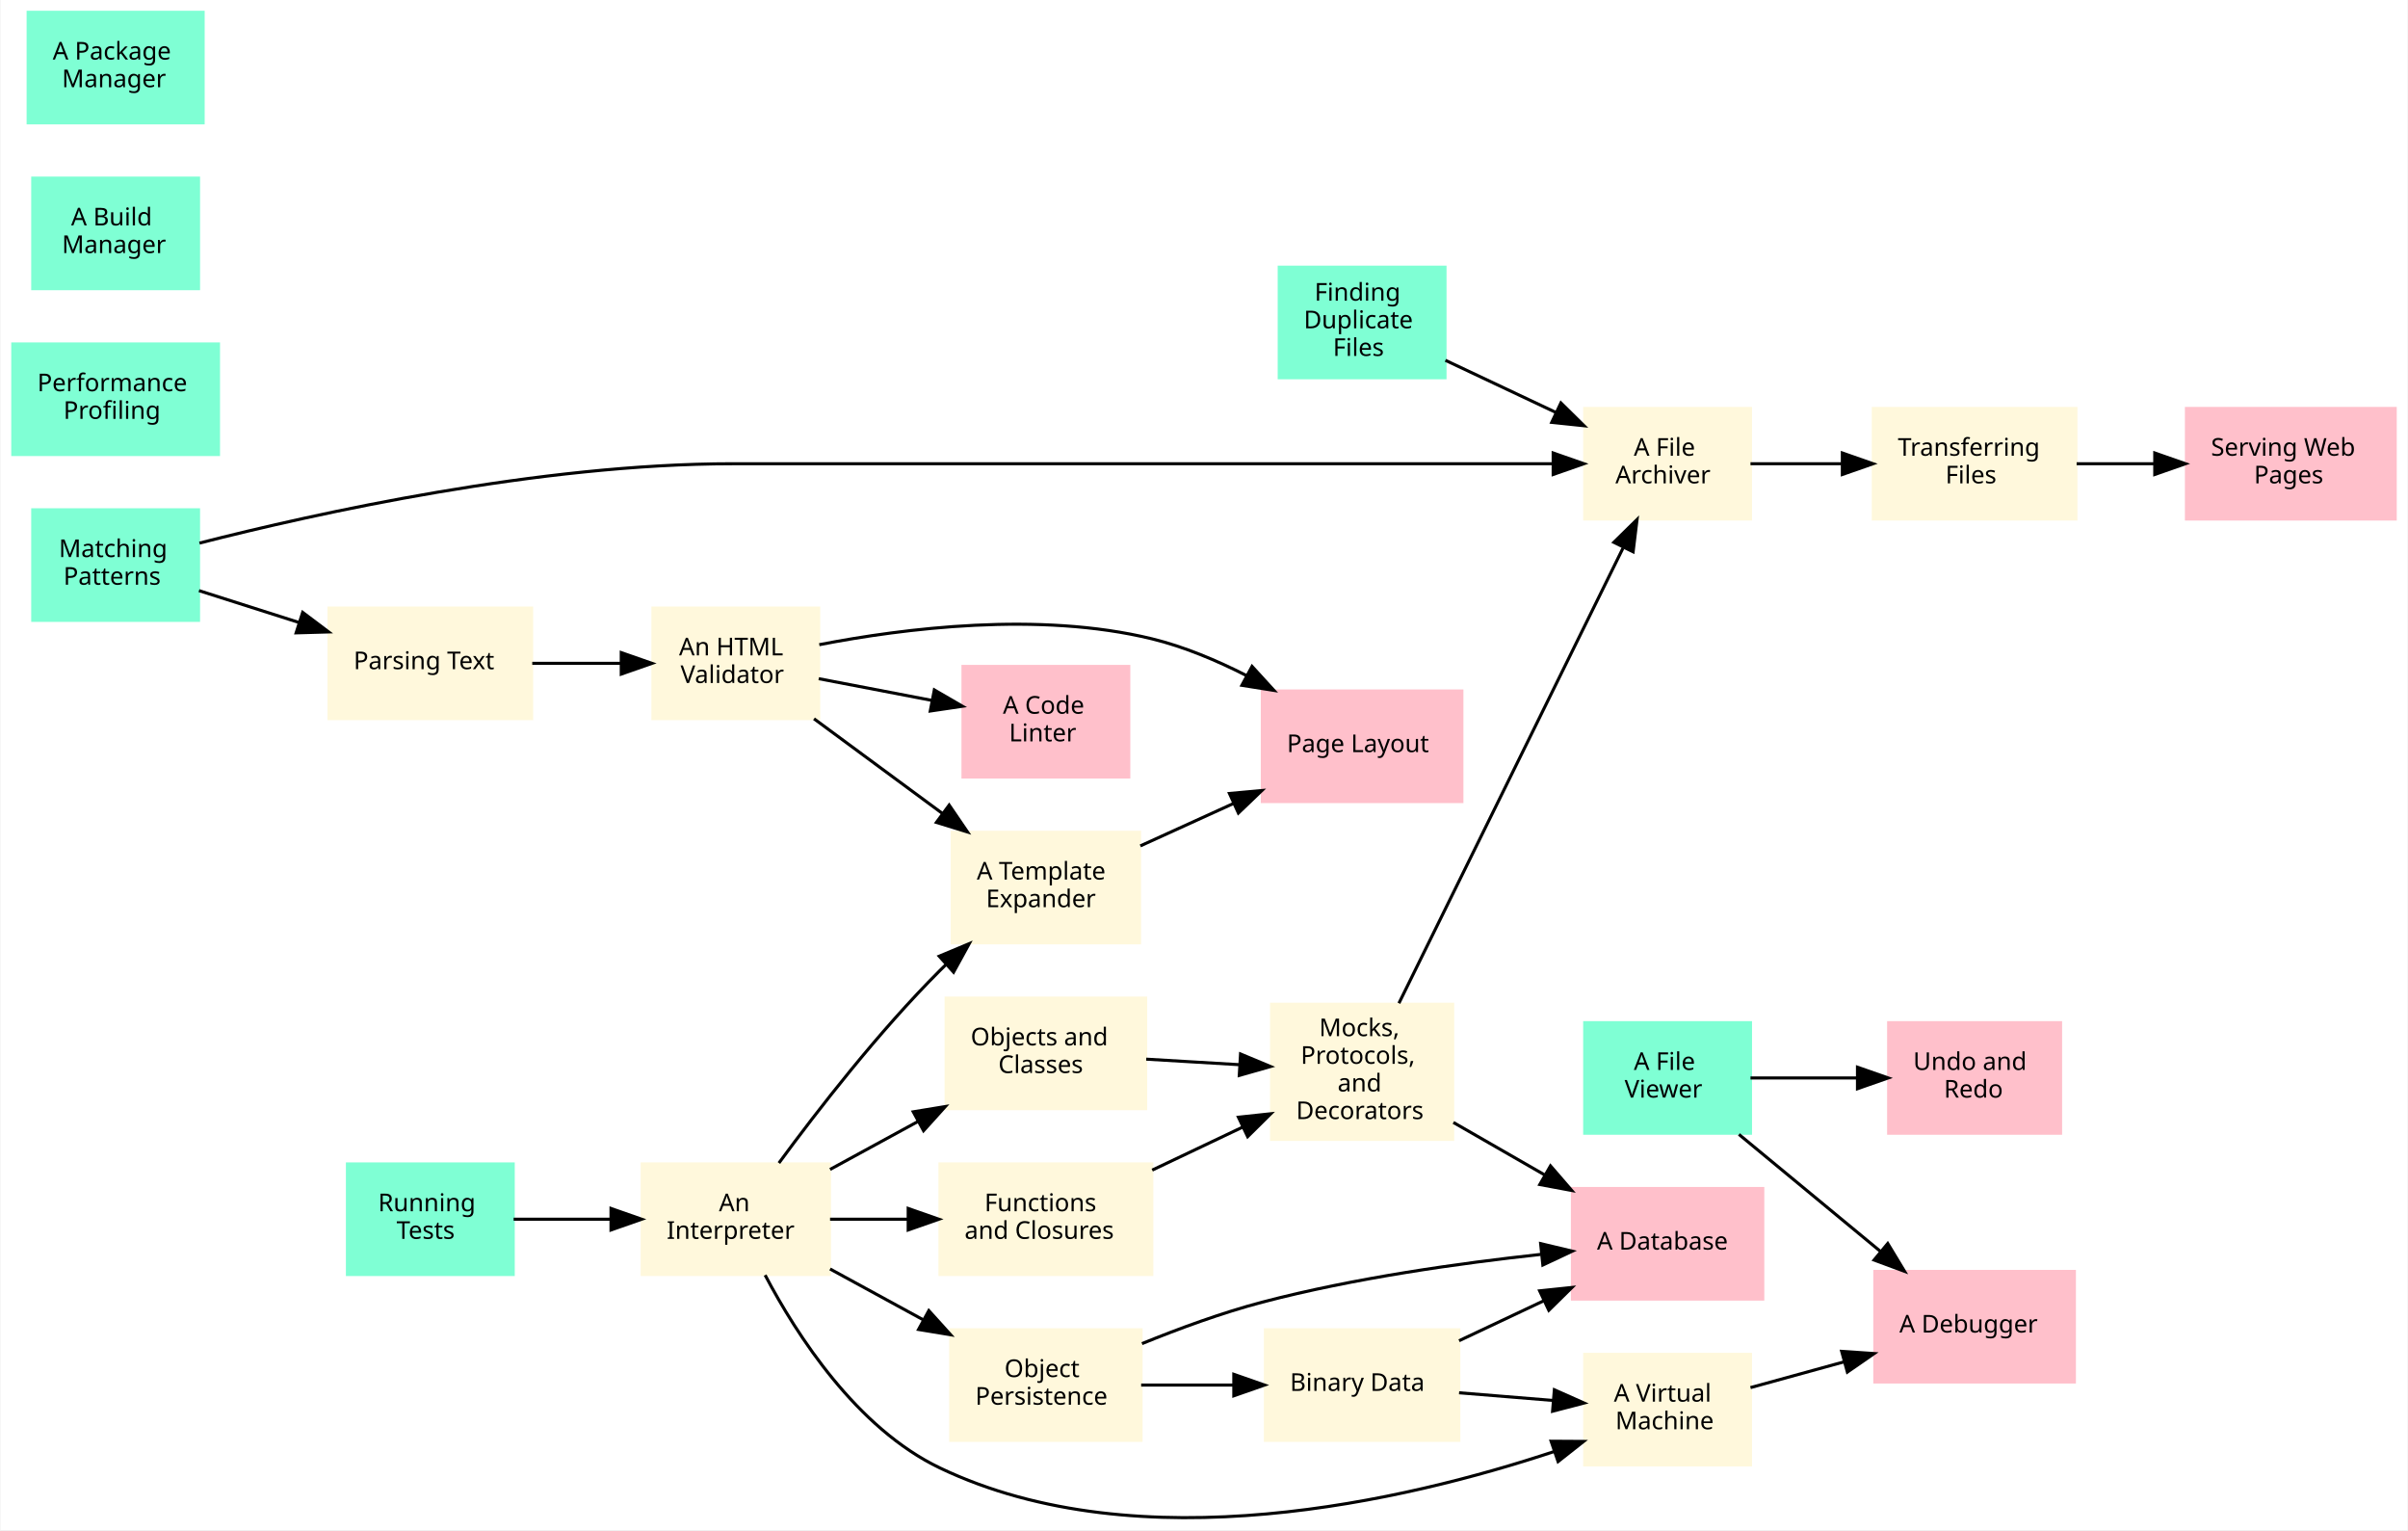
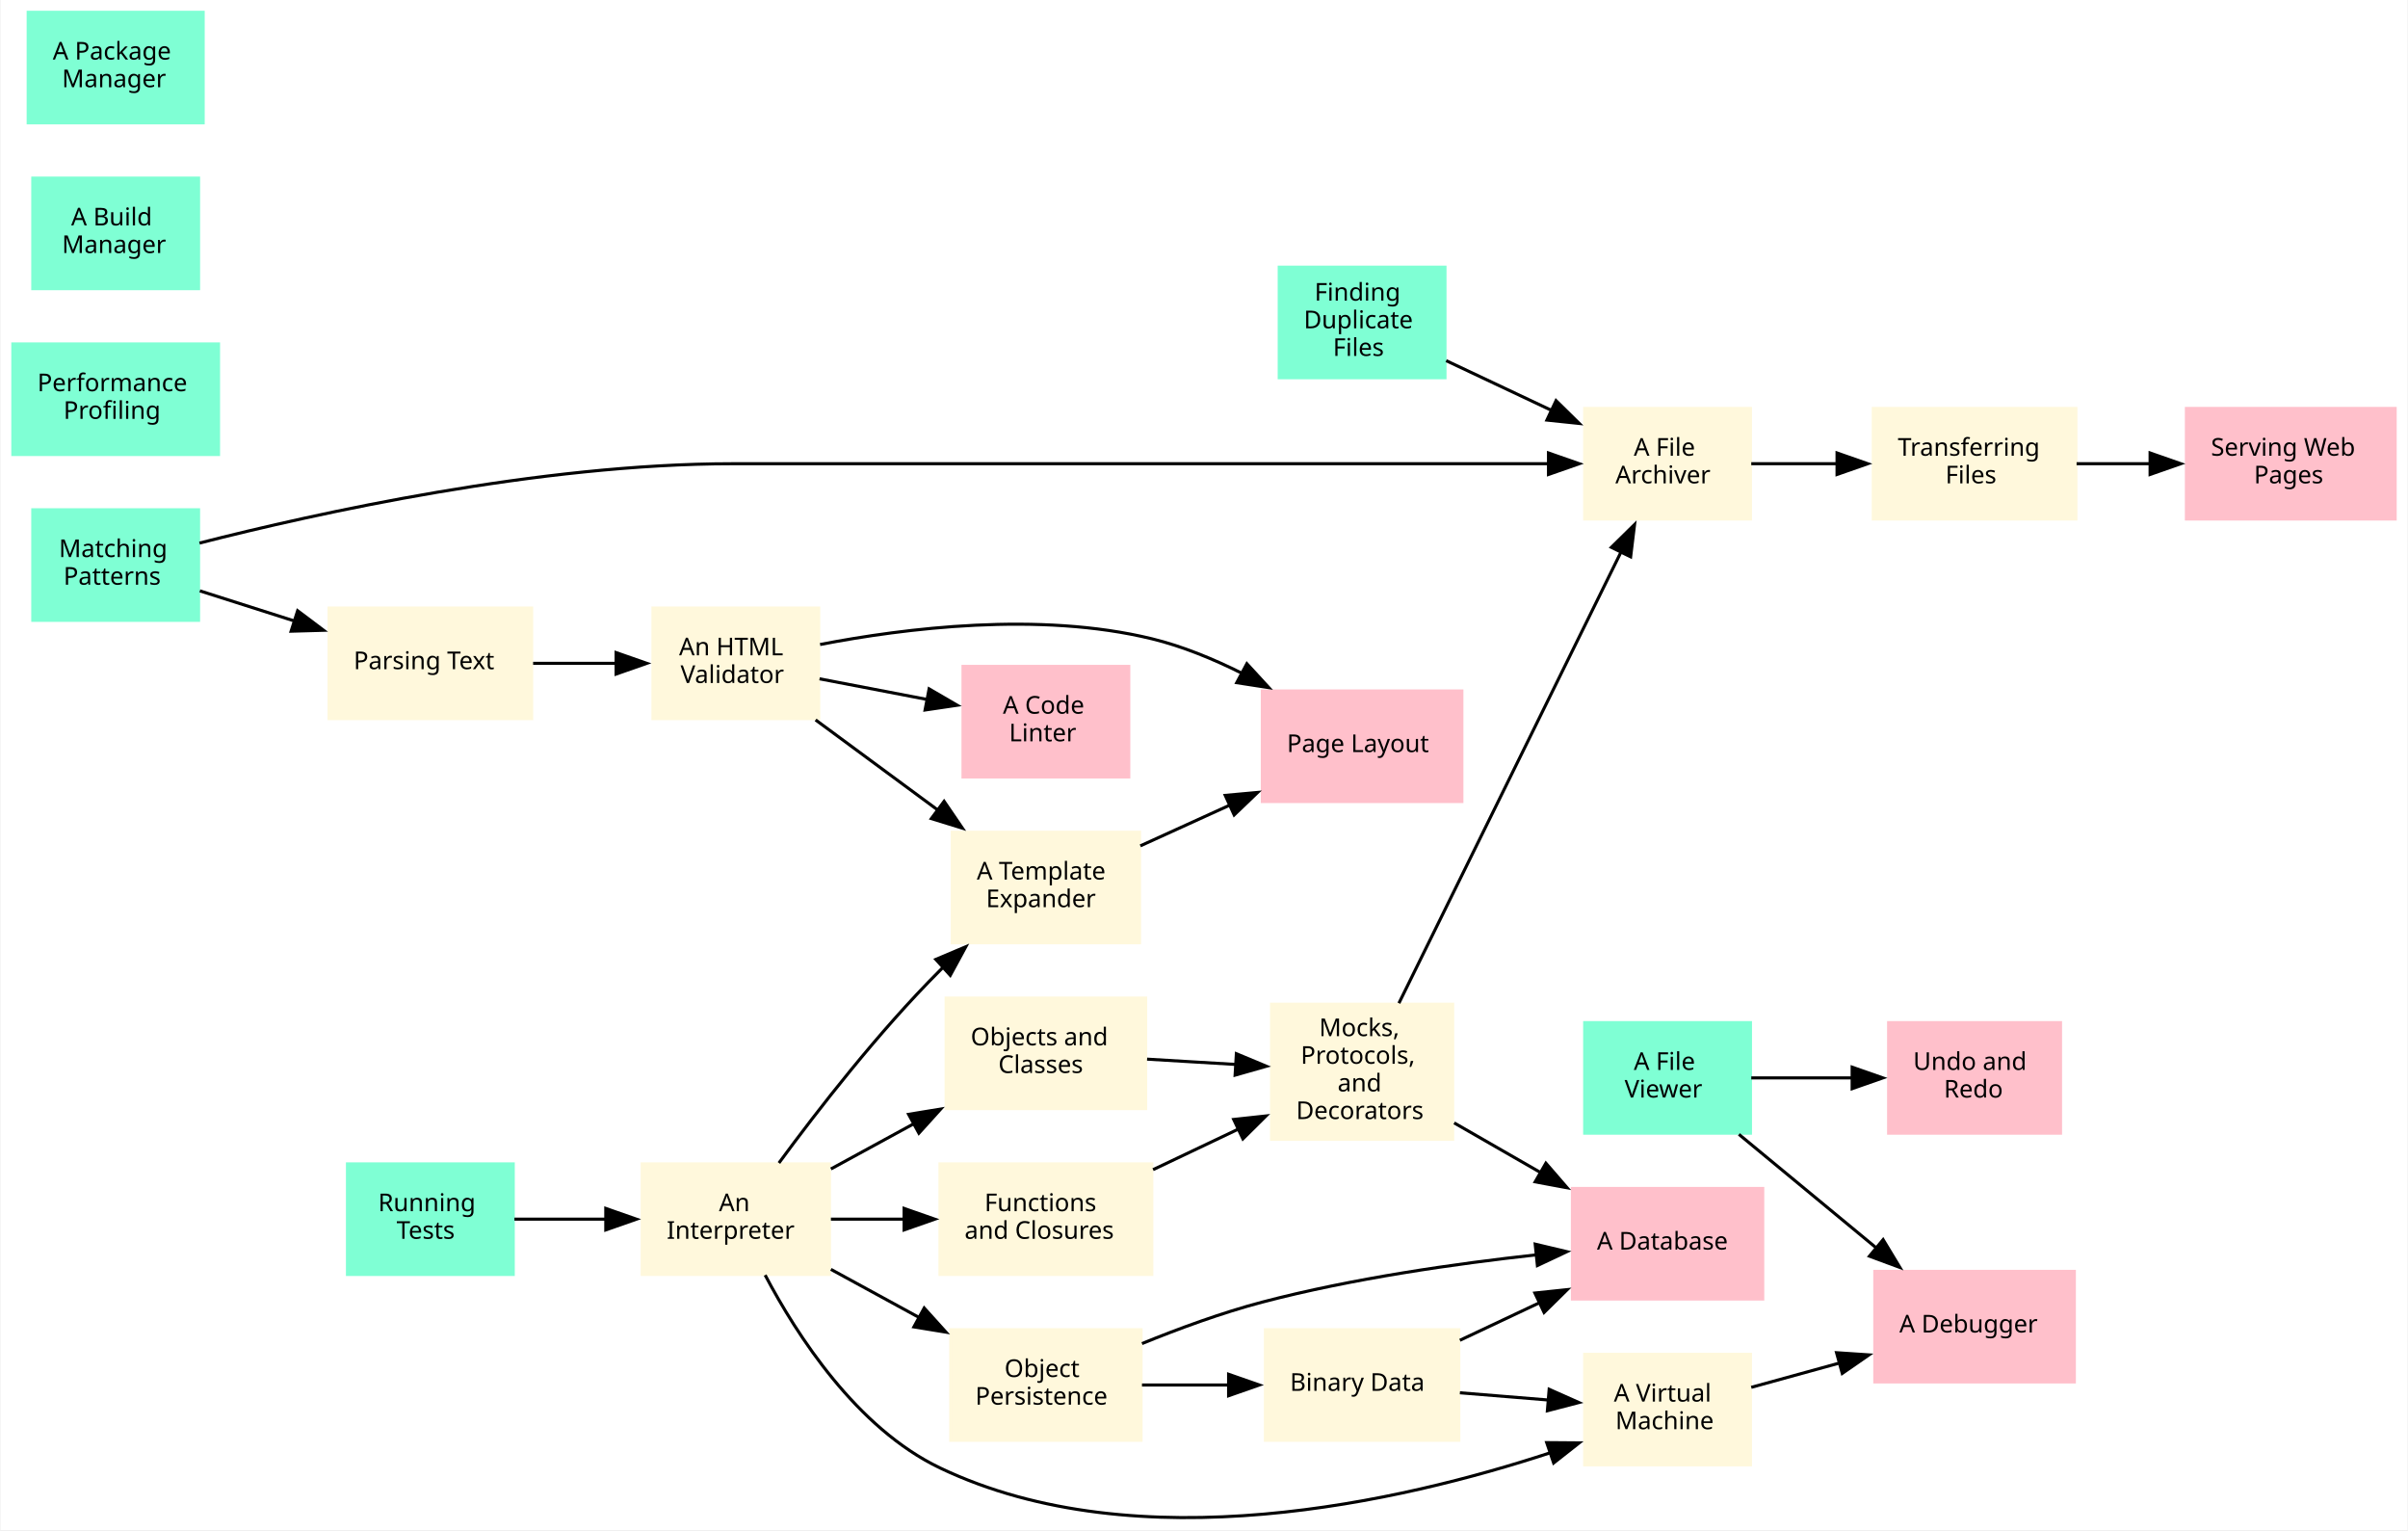
- <svg xmlns="http://www.w3.org/2000/svg" width="784pt" height="498pt" viewBox="0.00 0.00 784.00 498.21">
-   <g id="graph0" class="graph" transform="scale(1 1) rotate(0) translate(4 494.21)">
-     <polygon fill="white" stroke="none" points="-4,4 -4,-494.21 780,-494.21 780,4 -4,4" />
+ <svg xmlns="http://www.w3.org/2000/svg" width="784pt" height="498pt" viewBox="0.00 0.00 784.00 498.23">
+   <g id="graph0" class="graph" transform="scale(1 1) rotate(0) translate(4 494.23)">
+     <polygon fill="white" stroke="none" points="-4,4 -4,-494.23 780,-494.23 780,4 -4,4" />
    <g id="node1" class="node">
-       <polygon fill="aquamarine" stroke="aquamarine" points="466.5,-407.21 412.5,-407.21 412.5,-371.21 466.5,-371.21 466.5,-407.21" />
-       <text text-anchor="start" x="424" y="-396.31" font-family="Verdana" font-size="8.00">Finding</text>
-       <text text-anchor="start" x="420.5" y="-387.31" font-family="Verdana" font-size="8.00">Duplicate</text>
-       <text text-anchor="start" x="430" y="-378.31" font-family="Verdana" font-size="8.00">Files</text>
+       <polygon fill="aquamarine" stroke="aquamarine" points="466.5,-407.23 412.5,-407.23 412.5,-371.23 466.5,-371.23 466.5,-407.23" />
+       <text text-anchor="start" x="424" y="-396.33" font-family="Verdana" font-size="8.00">Finding</text>
+       <text text-anchor="start" x="420.5" y="-387.33" font-family="Verdana" font-size="8.00">Duplicate</text>
+       <text text-anchor="start" x="430" y="-378.33" font-family="Verdana" font-size="8.00">Files</text>
    </g>
    <g id="node9" class="node">
-       <polygon fill="cornsilk" stroke="cornsilk" points="566,-361.21 512,-361.21 512,-325.21 566,-325.21 566,-361.21" />
-       <text text-anchor="start" x="528" y="-345.81" font-family="Verdana" font-size="8.00">A File</text>
-       <text text-anchor="start" x="522" y="-336.81" font-family="Verdana" font-size="8.00">Archiver</text>
+       <polygon fill="cornsilk" stroke="cornsilk" points="566,-361.23 512,-361.23 512,-325.23 566,-325.23 566,-361.23" />
+       <text text-anchor="start" x="528" y="-345.83" font-family="Verdana" font-size="8.00">A File</text>
+       <text text-anchor="start" x="522" y="-336.83" font-family="Verdana" font-size="8.00">Archiver</text>
    </g>
    <g id="edge9" class="edge">
-       <path fill="none" stroke="black" d="M466.63,-376.89C477.67,-371.68 490.69,-365.53 502.58,-359.93" />
-       <polygon fill="black" stroke="black" points="504.25,-363.01 511.8,-355.58 501.26,-356.68 504.25,-363.01" />
+       <path fill="none" stroke="black" d="M466.88,-376.79C477.51,-371.77 489.94,-365.91 501.41,-360.5" />
+       <polygon fill="black" stroke="black" points="502.67,-363.77 510.23,-356.34 499.69,-357.44 502.67,-363.77" />
    </g>
    <g id="node2" class="node">
-       <polygon fill="aquamarine" stroke="aquamarine" points="60.5,-328.21 6.5,-328.21 6.5,-292.21 60.5,-292.21 60.5,-328.21" />
-       <text text-anchor="start" x="15" y="-312.81" font-family="Verdana" font-size="8.00">Matching</text>
-       <text text-anchor="start" x="16.5" y="-303.81" font-family="Verdana" font-size="8.00">Patterns</text>
+       <polygon fill="aquamarine" stroke="aquamarine" points="60.5,-328.23 6.5,-328.23 6.5,-292.23 60.5,-292.23 60.5,-328.23" />
+       <text text-anchor="start" x="15" y="-312.83" font-family="Verdana" font-size="8.00">Matching</text>
+       <text text-anchor="start" x="16.5" y="-303.83" font-family="Verdana" font-size="8.00">Patterns</text>
    </g>
    <g id="node3" class="node">
-       <polygon fill="cornsilk" stroke="cornsilk" points="169,-296.21 103,-296.21 103,-260.21 169,-260.21 169,-296.21" />
-       <text text-anchor="start" x="111" y="-276.31" font-family="Verdana" font-size="8.00">Parsing Text</text>
+       <polygon fill="cornsilk" stroke="cornsilk" points="169,-296.23 103,-296.23 103,-260.23 169,-260.23 169,-296.23" />
+       <text text-anchor="start" x="111" y="-276.33" font-family="Verdana" font-size="8.00">Parsing Text</text>
    </g>
    <g id="edge1" class="edge">
-       <path fill="none" stroke="black" d="M60.64,-301.89C70.63,-298.71 82.28,-295 93.36,-291.47" />
-       <polygon fill="black" stroke="black" points="94.42,-294.81 102.88,-288.44 92.29,-288.14 94.42,-294.81" />
+       <path fill="none" stroke="black" d="M60.91,-301.83C70.4,-298.8 81.38,-295.31 91.92,-291.95" />
+       <polygon fill="black" stroke="black" points="92.77,-295.36 101.23,-288.99 90.64,-288.69 92.77,-295.36" />
    </g>
    <g id="edge7" class="edge">
-       <path fill="none" stroke="black" d="M60.8,-317.37C98.82,-327.08 171.51,-343.21 234.5,-343.21 234.5,-343.21 234.5,-343.21 337.5,-343.21 394.86,-343.21 461.44,-343.21 501.62,-343.21" />
-       <polygon fill="black" stroke="black" points="501.73,-346.71 511.73,-343.21 501.73,-339.71 501.73,-346.71" />
+       <path fill="none" stroke="black" d="M60.8,-317.39C98.82,-327.1 171.51,-343.23 234.5,-343.23 234.5,-343.23 234.5,-343.23 337.5,-343.23 394.25,-343.23 460.03,-343.23 500.32,-343.23" />
+       <polygon fill="black" stroke="black" points="500.21,-346.73 510.21,-343.23 500.21,-339.73 500.21,-346.73" />
    </g>
    <g id="node10" class="node">
-       <polygon fill="cornsilk" stroke="cornsilk" points="262.5,-296.21 208.5,-296.21 208.5,-260.21 262.5,-260.21 262.5,-296.21" />
-       <text text-anchor="start" x="217" y="-280.81" font-family="Verdana" font-size="8.00">An HTML</text>
-       <text text-anchor="start" x="217.5" y="-271.81" font-family="Verdana" font-size="8.00">Validator</text>
+       <polygon fill="cornsilk" stroke="cornsilk" points="262.5,-296.23 208.5,-296.23 208.5,-260.23 262.5,-260.23 262.5,-296.23" />
+       <text text-anchor="start" x="217" y="-280.83" font-family="Verdana" font-size="8.00">An HTML</text>
+       <text text-anchor="start" x="217.5" y="-271.83" font-family="Verdana" font-size="8.00">Validator</text>
    </g>
    <g id="edge10" class="edge">
-       <path fill="none" stroke="black" d="M169.2,-278.21C178.38,-278.21 188.46,-278.21 197.89,-278.21" />
-       <polygon fill="black" stroke="black" points="198.19,-281.71 208.19,-278.21 198.19,-274.71 198.19,-281.71" />
+       <path fill="none" stroke="black" d="M169.47,-278.23C178.17,-278.23 187.66,-278.23 196.63,-278.23" />
+       <polygon fill="black" stroke="black" points="196.5,-281.73 206.5,-278.23 196.5,-274.73 196.5,-281.73" />
    </g>
    <g id="node4" class="node">
-       <polygon fill="aquamarine" stroke="aquamarine" points="163,-115.21 109,-115.21 109,-79.21 163,-79.21 163,-115.21" />
-       <text text-anchor="start" x="119" y="-99.81" font-family="Verdana" font-size="8.00">Running</text>
-       <text text-anchor="start" x="125" y="-90.81" font-family="Verdana" font-size="8.00">Tests</text>
+       <polygon fill="aquamarine" stroke="aquamarine" points="163,-115.23 109,-115.23 109,-79.23 163,-79.23 163,-115.23" />
+       <text text-anchor="start" x="119" y="-99.83" font-family="Verdana" font-size="8.00">Running</text>
+       <text text-anchor="start" x="125" y="-90.83" font-family="Verdana" font-size="8.00">Tests</text>
    </g>
    <g id="node5" class="node">
-       <polygon fill="cornsilk" stroke="cornsilk" points="266,-115.21 205,-115.21 205,-79.21 266,-79.21 266,-115.21" />
-       <text text-anchor="start" x="230" y="-99.81" font-family="Verdana" font-size="8.00">An</text>
-       <text text-anchor="start" x="213" y="-90.81" font-family="Verdana" font-size="8.00">Interpreter</text>
+       <polygon fill="cornsilk" stroke="cornsilk" points="266,-115.23 205,-115.23 205,-79.23 266,-79.23 266,-115.23" />
+       <text text-anchor="start" x="230" y="-99.83" font-family="Verdana" font-size="8.00">An</text>
+       <text text-anchor="start" x="213" y="-90.83" font-family="Verdana" font-size="8.00">Interpreter</text>
    </g>
    <g id="edge2" class="edge">
-       <path fill="none" stroke="black" d="M163.13,-97.21C172.77,-97.21 183.94,-97.21 194.53,-97.21" />
-       <polygon fill="black" stroke="black" points="194.85,-100.71 204.85,-97.21 194.85,-93.71 194.85,-100.71" />
+       <path fill="none" stroke="black" d="M163.38,-97.23C172.65,-97.23 183.28,-97.23 193.46,-97.23" />
+       <polygon fill="black" stroke="black" points="193.14,-100.73 203.14,-97.23 193.14,-93.73 193.14,-100.73" />
    </g>
    <g id="node6" class="node">
-       <polygon fill="cornsilk" stroke="cornsilk" points="369,-169.21 304,-169.21 304,-133.21 369,-133.21 369,-169.21" />
-       <text text-anchor="start" x="312" y="-153.81" font-family="Verdana" font-size="8.00">Objects and</text>
-       <text text-anchor="start" x="321" y="-144.81" font-family="Verdana" font-size="8.00">Classes</text>
+       <polygon fill="cornsilk" stroke="cornsilk" points="369,-169.23 304,-169.23 304,-133.23 369,-133.23 369,-169.23" />
+       <text text-anchor="start" x="312" y="-153.83" font-family="Verdana" font-size="8.00">Objects and</text>
+       <text text-anchor="start" x="321" y="-144.83" font-family="Verdana" font-size="8.00">Classes</text>
    </g>
    <g id="edge3" class="edge">
-       <path fill="none" stroke="black" d="M266.2,-113.42C275.18,-118.31 285.2,-123.78 294.77,-129" />
-       <polygon fill="black" stroke="black" points="293.3,-132.18 303.75,-133.9 296.65,-126.03 293.3,-132.18" />
+       <path fill="none" stroke="black" d="M266.47,-113.58C274.99,-118.23 284.43,-123.38 293.52,-128.33" />
+       <polygon fill="black" stroke="black" points="291.78,-131.37 302.24,-133.09 295.13,-125.23 291.78,-131.37" />
    </g>
    <g id="node7" class="node">
-       <polygon fill="cornsilk" stroke="cornsilk" points="371,-115.21 302,-115.21 302,-79.21 371,-79.21 371,-115.21" />
-       <text text-anchor="start" x="316.5" y="-99.81" font-family="Verdana" font-size="8.00">Functions</text>
-       <text text-anchor="start" x="310" y="-90.81" font-family="Verdana" font-size="8.00">and Closures</text>
+       <polygon fill="cornsilk" stroke="cornsilk" points="371,-115.23 302,-115.23 302,-79.23 371,-79.23 371,-115.23" />
+       <text text-anchor="start" x="316.5" y="-99.83" font-family="Verdana" font-size="8.00">Functions</text>
+       <text text-anchor="start" x="310" y="-90.83" font-family="Verdana" font-size="8.00">and Closures</text>
    </g>
    <g id="edge4" class="edge">
-       <path fill="none" stroke="black" d="M266.2,-97.21C274.14,-97.21 282.89,-97.21 291.42,-97.21" />
-       <polygon fill="black" stroke="black" points="291.65,-100.71 301.65,-97.21 291.65,-93.71 291.65,-100.71" />
+       <path fill="none" stroke="black" d="M266.47,-97.23C274.05,-97.23 282.36,-97.23 290.51,-97.23" />
+       <polygon fill="black" stroke="black" points="290.31,-100.73 300.31,-97.23 290.31,-93.73 290.31,-100.73" />
    </g>
    <g id="node11" class="node">
-       <polygon fill="cornsilk" stroke="cornsilk" points="367,-223.21 306,-223.21 306,-187.21 367,-187.21 367,-223.21" />
-       <text text-anchor="start" x="314" y="-207.81" font-family="Verdana" font-size="8.00">A Template</text>
-       <text text-anchor="start" x="317" y="-198.81" font-family="Verdana" font-size="8.00">Expander</text>
+       <polygon fill="cornsilk" stroke="cornsilk" points="367,-223.23 306,-223.23 306,-187.23 367,-187.23 367,-223.23" />
+       <text text-anchor="start" x="314" y="-207.83" font-family="Verdana" font-size="8.00">A Template</text>
+       <text text-anchor="start" x="317" y="-198.83" font-family="Verdana" font-size="8.00">Expander</text>
+     </g>
+     <g id="edge11" class="edge">
+       <path fill="none" stroke="black" d="M249.54,-115.53C262.08,-132.58 282.03,-158.3 302,-178.23 302.37,-178.6 302.74,-178.97 303.12,-179.34" />
+       <polygon fill="black" stroke="black" points="300.65,-181.82 310.41,-185.94 305.35,-176.63 300.65,-181.82" />
+     </g>
+     <g id="node15" class="node">
+       <polygon fill="cornsilk" stroke="cornsilk" points="367.5,-61.23 305.5,-61.23 305.5,-25.23 367.5,-25.23 367.5,-61.23" />
+       <text text-anchor="start" x="323" y="-45.83" font-family="Verdana" font-size="8.00">Object</text>
+       <text text-anchor="start" x="313.5" y="-36.83" font-family="Verdana" font-size="8.00">Persistence</text>
+     </g>
+     <g id="edge16" class="edge">
+       <path fill="none" stroke="black" d="M266.47,-80.89C275.6,-75.91 285.77,-70.36 295.45,-65.08" />
+       <polygon fill="black" stroke="black" points="296.86,-68.3 303.96,-60.44 293.5,-62.15 296.86,-68.3" />
+     </g>
+     <g id="node24" class="node">
+       <polygon fill="cornsilk" stroke="cornsilk" points="566,-53.23 512,-53.23 512,-17.23 566,-17.23 566,-53.23" />
+       <text text-anchor="start" x="521.5" y="-37.83" font-family="Verdana" font-size="8.00">A Virtual</text>
+       <text text-anchor="start" x="522" y="-28.83" font-family="Verdana" font-size="8.00">Machine</text>
+     </g>
+     <g id="edge25" class="edge">
+       <path fill="none" stroke="black" d="M245.05,-79.03C255.41,-59.39 274.91,-29.17 302,-16.23 366.56,14.59 452.42,-5.28 500.78,-21.16" />
+       <polygon fill="black" stroke="black" points="499.63,-24.47 510.22,-24.39 501.89,-17.84 499.63,-24.47" />
+     </g>
+     <g id="node8" class="node">
+       <polygon fill="cornsilk" stroke="cornsilk" points="469,-167.23 410,-167.23 410,-123.23 469,-123.23 469,-167.23" />
+       <text text-anchor="start" x="425.5" y="-156.83" font-family="Verdana" font-size="8.00">Mocks,</text>
+       <text text-anchor="start" x="419.5" y="-147.83" font-family="Verdana" font-size="8.00">Protocols,</text>
+       <text text-anchor="start" x="431.5" y="-138.83" font-family="Verdana" font-size="8.00">and</text>
+       <text text-anchor="start" x="418" y="-129.83" font-family="Verdana" font-size="8.00">Decorators</text>
+     </g>
+     <g id="edge5" class="edge">
+       <path fill="none" stroke="black" d="M369.46,-149.34C378.66,-148.79 388.82,-148.19 398.45,-147.61" />
+       <polygon fill="black" stroke="black" points="398.54,-151.11 408.32,-147.03 398.13,-144.13 398.54,-151.11" />
+     </g>
+     <g id="edge6" class="edge">
+       <path fill="none" stroke="black" d="M371.41,-113.35C380.41,-117.63 390.19,-122.27 399.43,-126.67" />
+       <polygon fill="black" stroke="black" points="397.67,-129.7 408.2,-130.84 400.67,-123.38 397.67,-129.7" />
+     </g>
+     <g id="edge8" class="edge">
+       <path fill="none" stroke="black" d="M451.49,-167.56C469.29,-203.69 504.37,-274.93 523.94,-314.69" />
+       <polygon fill="black" stroke="black" points="520.69,-316 528.25,-323.43 526.97,-312.91 520.69,-316" />
+     </g>
+     <g id="node17" class="node">
+       <polygon fill="pink" stroke="pink" points="570,-107.23 508,-107.23 508,-71.23 570,-71.23 570,-107.23" />
+       <text text-anchor="start" x="516" y="-87.33" font-family="Verdana" font-size="8.00">A Database</text>
+     </g>
+     <g id="edge19" class="edge">
+       <path fill="none" stroke="black" d="M469.49,-128.58C478.4,-123.46 488.38,-117.73 497.9,-112.26" />
+       <polygon fill="black" stroke="black" points="499.36,-115.46 506.29,-107.45 495.87,-109.39 499.36,-115.46" />
+     </g>
+     <g id="node20" class="node">
+       <polygon fill="cornsilk" stroke="cornsilk" points="672,-361.23 606,-361.23 606,-325.23 672,-325.23 672,-361.23" />
+       <text text-anchor="start" x="614" y="-345.83" font-family="Verdana" font-size="8.00">Transferring</text>
+       <text text-anchor="start" x="629.5" y="-336.83" font-family="Verdana" font-size="8.00">Files</text>
+     </g>
+     <g id="edge21" class="edge">
+       <path fill="none" stroke="black" d="M566.26,-343.23C574.89,-343.23 584.72,-343.23 594.28,-343.23" />
+       <polygon fill="black" stroke="black" points="594.2,-346.73 604.2,-343.23 594.2,-339.73 594.2,-346.73" />
    </g>
    <g id="edge12" class="edge">
-       <path fill="none" stroke="black" d="M249.54,-115.51C262.08,-132.56 282.03,-158.28 302,-178.21 302.65,-178.86 303.31,-179.51 303.98,-180.15" />
-       <polygon fill="black" stroke="black" points="301.75,-182.85 311.53,-186.94 306.43,-177.65 301.75,-182.85" />
-     </g>
-     <g id="node15" class="node">
-       <polygon fill="cornsilk" stroke="cornsilk" points="367.5,-61.21 305.5,-61.21 305.5,-25.21 367.5,-25.21 367.5,-61.21" />
-       <text text-anchor="start" x="323" y="-45.81" font-family="Verdana" font-size="8.00">Object</text>
-       <text text-anchor="start" x="313.5" y="-36.81" font-family="Verdana" font-size="8.00">Persistence</text>
-     </g>
-     <g id="edge16" class="edge">
-       <path fill="none" stroke="black" d="M266.2,-81.01C275.71,-75.83 286.38,-70.01 296.45,-64.51" />
-       <polygon fill="black" stroke="black" points="298.37,-67.45 305.48,-59.59 295.02,-61.31 298.37,-67.45" />
-     </g>
-     <g id="node24" class="node">
-       <polygon fill="cornsilk" stroke="cornsilk" points="566,-53.21 512,-53.21 512,-17.21 566,-17.21 566,-53.21" />
-       <text text-anchor="start" x="521.5" y="-37.81" font-family="Verdana" font-size="8.00">A Virtual</text>
-       <text text-anchor="start" x="522" y="-28.81" font-family="Verdana" font-size="8.00">Machine</text>
-     </g>
-     <g id="edge25" class="edge">
-       <path fill="none" stroke="black" d="M245.05,-79.02C255.41,-59.37 274.91,-29.15 302,-16.21 367.11,14.87 453.87,-5.6 501.99,-21.54" />
-       <polygon fill="black" stroke="black" points="501.06,-24.92 511.65,-24.86 503.33,-18.3 501.06,-24.92" />
-     </g>
-     <g id="node8" class="node">
-       <polygon fill="cornsilk" stroke="cornsilk" points="469,-167.21 410,-167.21 410,-123.21 469,-123.21 469,-167.21" />
-       <text text-anchor="start" x="425.5" y="-156.81" font-family="Verdana" font-size="8.00">Mocks,</text>
-       <text text-anchor="start" x="419.5" y="-147.81" font-family="Verdana" font-size="8.00">Protocols,</text>
-       <text text-anchor="start" x="431.5" y="-138.81" font-family="Verdana" font-size="8.00">and</text>
-       <text text-anchor="start" x="418" y="-129.81" font-family="Verdana" font-size="8.00">Decorators</text>
-     </g>
-     <g id="edge5" class="edge">
-       <path fill="none" stroke="black" d="M369.18,-149.33C378.8,-148.76 389.48,-148.13 399.52,-147.53" />
-       <polygon fill="black" stroke="black" points="399.9,-151.01 409.68,-146.93 399.49,-144.03 399.9,-151.01" />
-     </g>
-     <g id="edge6" class="edge">
-       <path fill="none" stroke="black" d="M371.13,-113.2C380.61,-117.7 390.99,-122.63 400.69,-127.25" />
-       <polygon fill="black" stroke="black" points="399.21,-130.42 409.75,-131.55 402.22,-124.1 399.21,-130.42" />
-     </g>
-     <g id="edge8" class="edge">
-       <path fill="none" stroke="black" d="M451.49,-167.54C469.45,-204 505,-276.19 524.47,-315.73" />
-       <polygon fill="black" stroke="black" points="521.49,-317.62 529.05,-325.04 527.77,-314.53 521.49,-317.62" />
-     </g>
-     <g id="node17" class="node">
-       <polygon fill="pink" stroke="pink" points="570,-107.21 508,-107.21 508,-71.21 570,-71.21 570,-107.21" />
-       <text text-anchor="start" x="516" y="-87.31" font-family="Verdana" font-size="8.00">A Database</text>
+       <path fill="none" stroke="black" d="M261.48,-259.81C273.56,-250.91 288.24,-240.08 301.33,-230.43" />
+       <polygon fill="black" stroke="black" points="303.34,-233.3 309.31,-224.55 299.18,-227.67 303.34,-233.3" />
+     </g>
+     <g id="node12" class="node">
+       <polygon fill="pink" stroke="pink" points="363.5,-277.23 309.5,-277.23 309.5,-241.23 363.5,-241.23 363.5,-277.23" />
+       <text text-anchor="start" x="322.5" y="-261.83" font-family="Verdana" font-size="8.00">A Code</text>
+       <text text-anchor="start" x="324.5" y="-252.83" font-family="Verdana" font-size="8.00">Linter</text>
+     </g>
+     <g id="edge13" class="edge">
+       <path fill="none" stroke="black" d="M262.77,-273.19C273.51,-271.13 286.14,-268.71 297.83,-266.46" />
+       <polygon fill="black" stroke="black" points="298.46,-269.91 307.62,-264.58 297.14,-263.03 298.46,-269.91" />
+     </g>
+     <g id="node13" class="node">
+       <polygon fill="pink" stroke="pink" points="472,-269.23 407,-269.23 407,-233.23 472,-233.23 472,-269.23" />
+       <text text-anchor="start" x="415" y="-249.33" font-family="Verdana" font-size="8.00">Page Layout</text>
+     </g>
+     <g id="edge15" class="edge">
+       <path fill="none" stroke="black" d="M262.95,-284.36C290.37,-289.66 334.3,-295.18 371,-286.23 380.97,-283.8 391.11,-279.62 400.4,-274.97" />
+       <polygon fill="black" stroke="black" points="401.96,-278.11 409.13,-270.31 398.66,-271.93 401.96,-278.11" />
+     </g>
+     <g id="edge14" class="edge">
+       <path fill="none" stroke="black" d="M367.26,-218.79C376.4,-222.95 386.64,-227.62 396.45,-232.08" />
+       <polygon fill="black" stroke="black" points="394.92,-235.23 405.47,-236.19 397.82,-228.86 394.92,-235.23" />
+     </g>
+     <g id="node14" class="node">
+       <polygon fill="aquamarine" stroke="aquamarine" points="67,-382.23 0,-382.23 0,-346.23 67,-346.23 67,-382.23" />
+       <text text-anchor="start" x="8" y="-366.83" font-family="Verdana" font-size="8.00">Performance</text>
+       <text text-anchor="start" x="16.5" y="-357.83" font-family="Verdana" font-size="8.00">Profiling</text>
+     </g>
+     <g id="node16" class="node">
+       <polygon fill="cornsilk" stroke="cornsilk" points="471,-61.23 408,-61.23 408,-25.23 471,-25.23 471,-61.23" />
+       <text text-anchor="start" x="416" y="-41.33" font-family="Verdana" font-size="8.00">Binary Data</text>
+     </g>
+     <g id="edge17" class="edge">
+       <path fill="none" stroke="black" d="M367.8,-43.23C376.73,-43.23 386.66,-43.23 396.19,-43.23" />
+       <polygon fill="black" stroke="black" points="396.01,-46.73 406.01,-43.23 396.01,-39.73 396.01,-46.73" />
    </g>
    <g id="edge20" class="edge">
-       <path fill="none" stroke="black" d="M469.23,-128.72C478.52,-123.38 488.98,-117.37 498.89,-111.68" />
-       <polygon fill="black" stroke="black" points="500.86,-114.58 507.78,-106.57 497.37,-108.51 500.86,-114.58" />
-     </g>
-     <g id="node20" class="node">
-       <polygon fill="cornsilk" stroke="cornsilk" points="672,-361.21 606,-361.21 606,-325.21 672,-325.21 672,-361.21" />
-       <text text-anchor="start" x="614" y="-345.81" font-family="Verdana" font-size="8.00">Transferring</text>
-       <text text-anchor="start" x="629.5" y="-336.81" font-family="Verdana" font-size="8.00">Files</text>
-     </g>
-     <g id="edge21" class="edge">
-       <path fill="none" stroke="black" d="M566,-343.21C575.1,-343.21 585.55,-343.21 595.63,-343.21" />
-       <polygon fill="black" stroke="black" points="595.92,-346.71 605.92,-343.21 595.92,-339.71 595.92,-346.71" />
-     </g>
-     <g id="edge11" class="edge">
-       <path fill="none" stroke="black" d="M260.97,-260.17C273.59,-250.87 289.14,-239.4 302.77,-229.35" />
-       <polygon fill="black" stroke="black" points="305,-232.06 310.97,-223.3 300.84,-226.42 305,-232.06" />
-     </g>
-     <g id="node12" class="node">
-       <polygon fill="pink" stroke="pink" points="363.5,-277.21 309.5,-277.21 309.5,-241.21 363.5,-241.21 363.5,-277.21" />
-       <text text-anchor="start" x="322.5" y="-261.81" font-family="Verdana" font-size="8.00">A Code</text>
-       <text text-anchor="start" x="324.5" y="-252.81" font-family="Verdana" font-size="8.00">Linter</text>
-     </g>
-     <g id="edge13" class="edge">
-       <path fill="none" stroke="black" d="M262.51,-273.22C273.79,-271.06 287.19,-268.49 299.41,-266.14" />
-       <polygon fill="black" stroke="black" points="300.16,-269.56 309.32,-264.24 298.84,-262.69 300.16,-269.56" />
-     </g>
-     <g id="node13" class="node">
-       <polygon fill="pink" stroke="pink" points="472,-269.21 407,-269.21 407,-233.21 472,-233.21 472,-269.21" />
-       <text text-anchor="start" x="415" y="-249.31" font-family="Verdana" font-size="8.00">Page Layout</text>
-     </g>
-     <g id="edge15" class="edge">
-       <path fill="none" stroke="black" d="M262.69,-284.29C290.1,-289.6 334.18,-295.19 371,-286.21 381.5,-283.65 392.18,-279.15 401.86,-274.22" />
-       <polygon fill="black" stroke="black" points="403.65,-277.22 410.79,-269.4 400.33,-271.06 403.65,-277.22" />
-     </g>
-     <g id="edge14" class="edge">
-       <path fill="none" stroke="black" d="M367.26,-218.77C376.79,-223.11 387.52,-227.99 397.7,-232.63" />
-       <polygon fill="black" stroke="black" points="396.29,-235.84 406.85,-236.8 399.2,-229.47 396.29,-235.84" />
-     </g>
-     <g id="node14" class="node">
-       <polygon fill="aquamarine" stroke="aquamarine" points="67,-382.21 0,-382.21 0,-346.21 67,-346.21 67,-382.21" />
-       <text text-anchor="start" x="8" y="-366.81" font-family="Verdana" font-size="8.00">Performance</text>
-       <text text-anchor="start" x="16.5" y="-357.81" font-family="Verdana" font-size="8.00">Profiling</text>
-     </g>
-     <g id="node16" class="node">
-       <polygon fill="cornsilk" stroke="cornsilk" points="471,-61.21 408,-61.21 408,-25.21 471,-25.21 471,-61.21" />
-       <text text-anchor="start" x="416" y="-41.31" font-family="Verdana" font-size="8.00">Binary Data</text>
-     </g>
-     <g id="edge17" class="edge">
-       <path fill="none" stroke="black" d="M367.53,-43.21C376.94,-43.21 387.49,-43.21 397.52,-43.21" />
-       <polygon fill="black" stroke="black" points="397.71,-46.71 407.71,-43.21 397.71,-39.71 397.71,-46.71" />
+       <path fill="none" stroke="black" d="M367.8,-56.72C379.8,-61.61 393.86,-66.78 407,-70.23 436.39,-77.97 470.37,-82.78 496.36,-85.63" />
+       <polygon fill="black" stroke="black" points="495.88,-89.1 506.19,-86.65 496.6,-82.13 495.88,-89.1" />
    </g>
    <g id="edge18" class="edge">
-       <path fill="none" stroke="black" d="M367.8,-56.7C379.8,-61.59 393.86,-66.76 407,-70.21 436.89,-78.08 471.52,-82.92 497.67,-85.75" />
-       <polygon fill="black" stroke="black" points="497.65,-89.27 507.96,-86.81 498.37,-82.3 497.65,-89.27" />
-     </g>
-     <g id="edge19" class="edge">
-       <path fill="none" stroke="black" d="M471.08,-57.64C479.79,-61.75 489.39,-66.28 498.54,-70.6" />
-       <polygon fill="black" stroke="black" points="497.32,-73.89 507.86,-74.99 500.31,-67.56 497.32,-73.89" />
+       <path fill="none" stroke="black" d="M471.35,-57.79C479.6,-61.68 488.64,-65.95 497.34,-70.05" />
+       <polygon fill="black" stroke="black" points="495.78,-73.18 506.32,-74.29 498.77,-66.85 495.78,-73.18" />
    </g>
    <g id="edge24" class="edge">
-       <path fill="none" stroke="black" d="M471.08,-40.7C480.78,-39.91 491.6,-39.02 501.66,-38.2" />
-       <polygon fill="black" stroke="black" points="502.12,-41.67 511.8,-37.36 501.54,-34.69 502.12,-41.67" />
+       <path fill="none" stroke="black" d="M471.35,-40.7C480.55,-39.95 490.74,-39.11 500.33,-38.33" />
+       <polygon fill="black" stroke="black" points="500.43,-41.83 510.11,-37.52 499.85,-34.85 500.43,-41.83" />
    </g>
    <g id="node18" class="node">
-       <polygon fill="aquamarine" stroke="aquamarine" points="60.5,-436.21 6.5,-436.21 6.5,-400.21 60.5,-400.21 60.5,-436.21" />
-       <text text-anchor="start" x="19" y="-420.81" font-family="Verdana" font-size="8.00">A Build</text>
-       <text text-anchor="start" x="16" y="-411.81" font-family="Verdana" font-size="8.00">Manager</text>
+       <polygon fill="aquamarine" stroke="aquamarine" points="60.5,-436.23 6.5,-436.23 6.5,-400.23 60.5,-400.23 60.5,-436.23" />
+       <text text-anchor="start" x="19" y="-420.83" font-family="Verdana" font-size="8.00">A Build</text>
+       <text text-anchor="start" x="16" y="-411.83" font-family="Verdana" font-size="8.00">Manager</text>
    </g>
    <g id="node19" class="node">
-       <polygon fill="aquamarine" stroke="aquamarine" points="62,-490.21 5,-490.21 5,-454.21 62,-454.21 62,-490.21" />
-       <text text-anchor="start" x="13" y="-474.81" font-family="Verdana" font-size="8.00">A Package</text>
-       <text text-anchor="start" x="16" y="-465.81" font-family="Verdana" font-size="8.00">Manager</text>
+       <polygon fill="aquamarine" stroke="aquamarine" points="62,-490.23 5,-490.23 5,-454.23 62,-454.23 62,-490.23" />
+       <text text-anchor="start" x="13" y="-474.83" font-family="Verdana" font-size="8.00">A Package</text>
+       <text text-anchor="start" x="16" y="-465.83" font-family="Verdana" font-size="8.00">Manager</text>
    </g>
    <g id="node21" class="node">
-       <polygon fill="pink" stroke="pink" points="776,-361.21 708,-361.21 708,-325.21 776,-325.21 776,-361.21" />
-       <text text-anchor="start" x="716" y="-345.81" font-family="Verdana" font-size="8.00">Serving Web</text>
-       <text text-anchor="start" x="730" y="-336.81" font-family="Verdana" font-size="8.00">Pages</text>
+       <polygon fill="pink" stroke="pink" points="776,-361.23 708,-361.23 708,-325.23 776,-325.23 776,-361.23" />
+       <text text-anchor="start" x="716" y="-345.83" font-family="Verdana" font-size="8.00">Serving Web</text>
+       <text text-anchor="start" x="730" y="-336.83" font-family="Verdana" font-size="8.00">Pages</text>
    </g>
    <g id="edge22" class="edge">
-       <path fill="none" stroke="black" d="M672.23,-343.21C680.28,-343.21 689.04,-343.21 697.53,-343.21" />
-       <polygon fill="black" stroke="black" points="697.68,-346.71 707.68,-343.21 697.68,-339.71 697.68,-346.71" />
+       <path fill="none" stroke="black" d="M672.23,-343.23C679.93,-343.23 688.27,-343.23 696.41,-343.23" />
+       <polygon fill="black" stroke="black" points="696.17,-346.73 706.17,-343.23 696.17,-339.73 696.17,-346.73" />
    </g>
    <g id="node22" class="node">
-       <polygon fill="aquamarine" stroke="aquamarine" points="566,-161.21 512,-161.21 512,-125.21 566,-125.21 566,-161.21" />
-       <text text-anchor="start" x="528" y="-145.81" font-family="Verdana" font-size="8.00">A File</text>
-       <text text-anchor="start" x="525" y="-136.81" font-family="Verdana" font-size="8.00">Viewer</text>
+       <polygon fill="aquamarine" stroke="aquamarine" points="566,-161.23 512,-161.23 512,-125.23 566,-125.23 566,-161.23" />
+       <text text-anchor="start" x="528" y="-145.83" font-family="Verdana" font-size="8.00">A File</text>
+       <text text-anchor="start" x="525" y="-136.83" font-family="Verdana" font-size="8.00">Viewer</text>
    </g>
    <g id="node23" class="node">
-       <polygon fill="pink" stroke="pink" points="667,-161.21 611,-161.21 611,-125.21 667,-125.21 667,-161.21" />
-       <text text-anchor="start" x="619" y="-145.81" font-family="Verdana" font-size="8.00">Undo and</text>
-       <text text-anchor="start" x="629" y="-136.81" font-family="Verdana" font-size="8.00">Redo</text>
+       <polygon fill="pink" stroke="pink" points="667,-161.23 611,-161.23 611,-125.23 667,-125.23 667,-161.23" />
+       <text text-anchor="start" x="619" y="-145.83" font-family="Verdana" font-size="8.00">Undo and</text>
+       <text text-anchor="start" x="629" y="-136.83" font-family="Verdana" font-size="8.00">Redo</text>
    </g>
    <g id="edge23" class="edge">
-       <path fill="none" stroke="black" d="M566,-143.21C576.6,-143.21 589.05,-143.21 600.58,-143.21" />
-       <polygon fill="black" stroke="black" points="600.85,-146.71 610.85,-143.21 600.85,-139.71 600.85,-146.71" />
+       <path fill="none" stroke="black" d="M566.26,-143.23C576.45,-143.23 588.31,-143.23 599.43,-143.23" />
+       <polygon fill="black" stroke="black" points="599.12,-146.73 609.12,-143.23 599.12,-139.73 599.12,-146.73" />
    </g>
    <g id="node25" class="node">
-       <polygon fill="pink" stroke="pink" points="671.5,-80.21 606.5,-80.21 606.5,-44.21 671.5,-44.21 671.5,-80.21" />
-       <text text-anchor="start" x="614.5" y="-60.31" font-family="Verdana" font-size="8.00">A Debugger</text>
+       <polygon fill="pink" stroke="pink" points="671.5,-80.23 606.5,-80.23 606.5,-44.23 671.5,-44.23 671.5,-80.23" />
+       <text text-anchor="start" x="614.5" y="-60.33" font-family="Verdana" font-size="8.00">A Debugger</text>
+     </g>
+     <g id="edge26" class="edge">
+       <path fill="none" stroke="black" d="M562.24,-124.85C575.52,-113.88 592.59,-99.77 607.16,-87.73" />
+       <polygon fill="black" stroke="black" points="609.21,-90.57 614.68,-81.51 604.75,-85.18 609.21,-90.57" />
    </g>
    <g id="edge27" class="edge">
-       <path fill="none" stroke="black" d="M562.24,-124.83C575.87,-113.57 593.48,-99.01 608.29,-86.77" />
-       <polygon fill="black" stroke="black" points="610.71,-89.31 616.19,-80.24 606.25,-83.92 610.71,-89.31" />
-     </g>
-     <g id="edge26" class="edge">
-       <path fill="none" stroke="black" d="M566,-42.38C575.37,-44.96 586.19,-47.94 596.55,-50.79" />
-       <polygon fill="black" stroke="black" points="595.7,-54.19 606.27,-53.47 597.56,-47.44 595.7,-54.19" />
+       <path fill="none" stroke="black" d="M566.26,-42.47C575.16,-44.92 585.34,-47.73 595.19,-50.44" />
+       <polygon fill="black" stroke="black" points="594.04,-53.75 604.61,-53.04 595.9,-47.01 594.04,-53.75" />
    </g>
  </g>
</svg>
